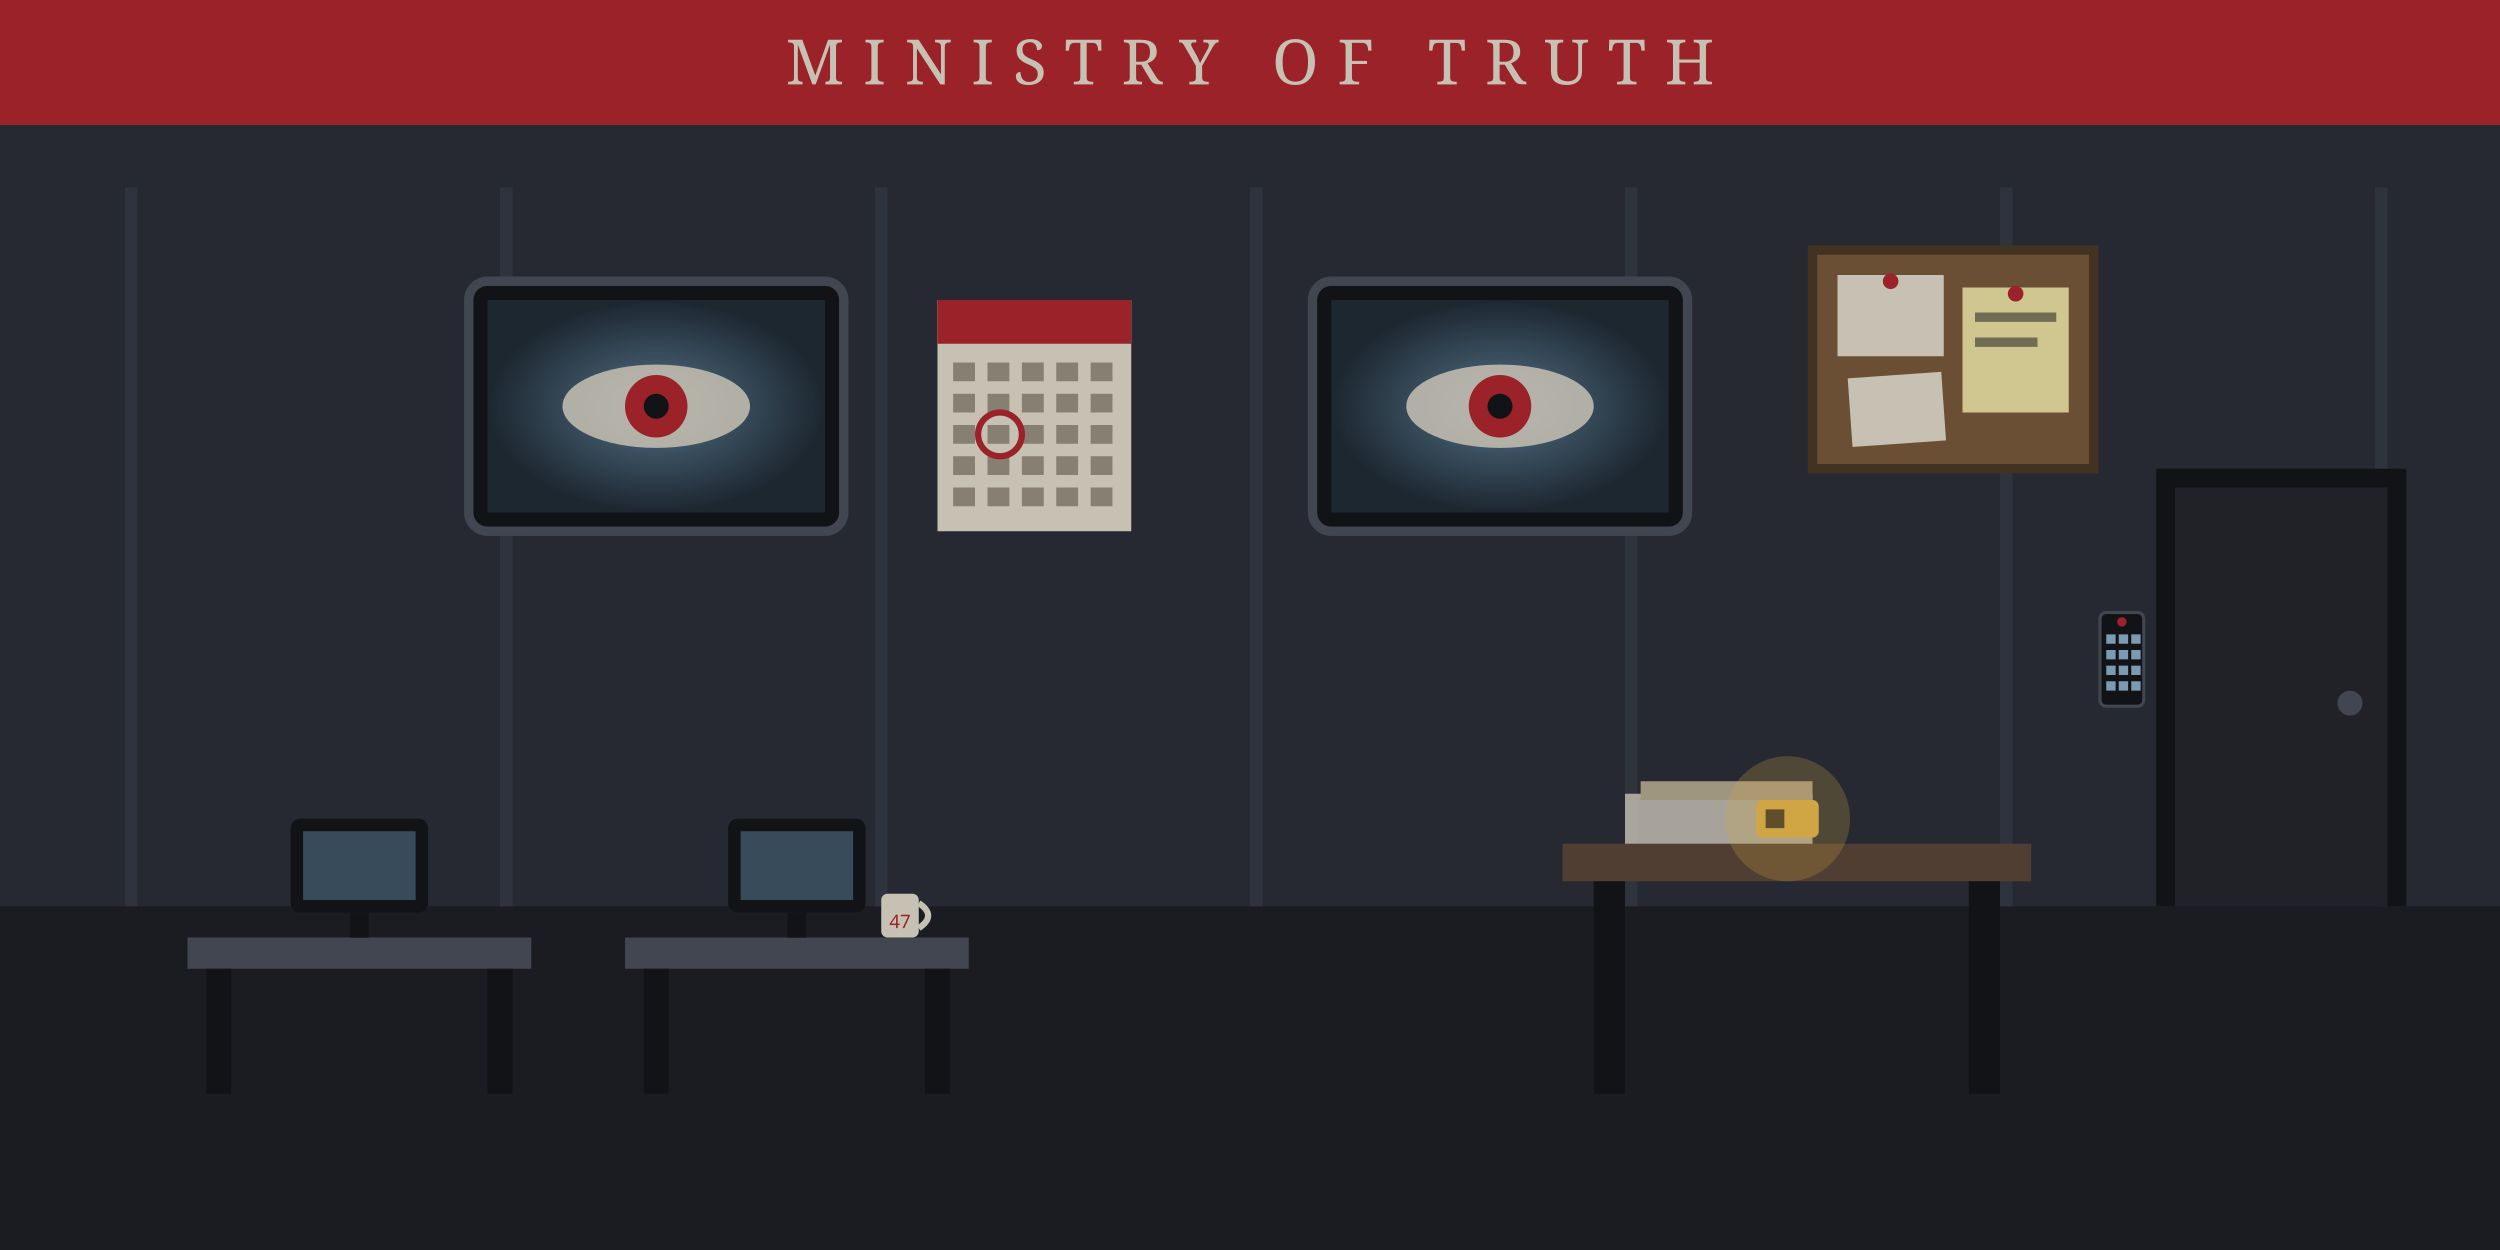
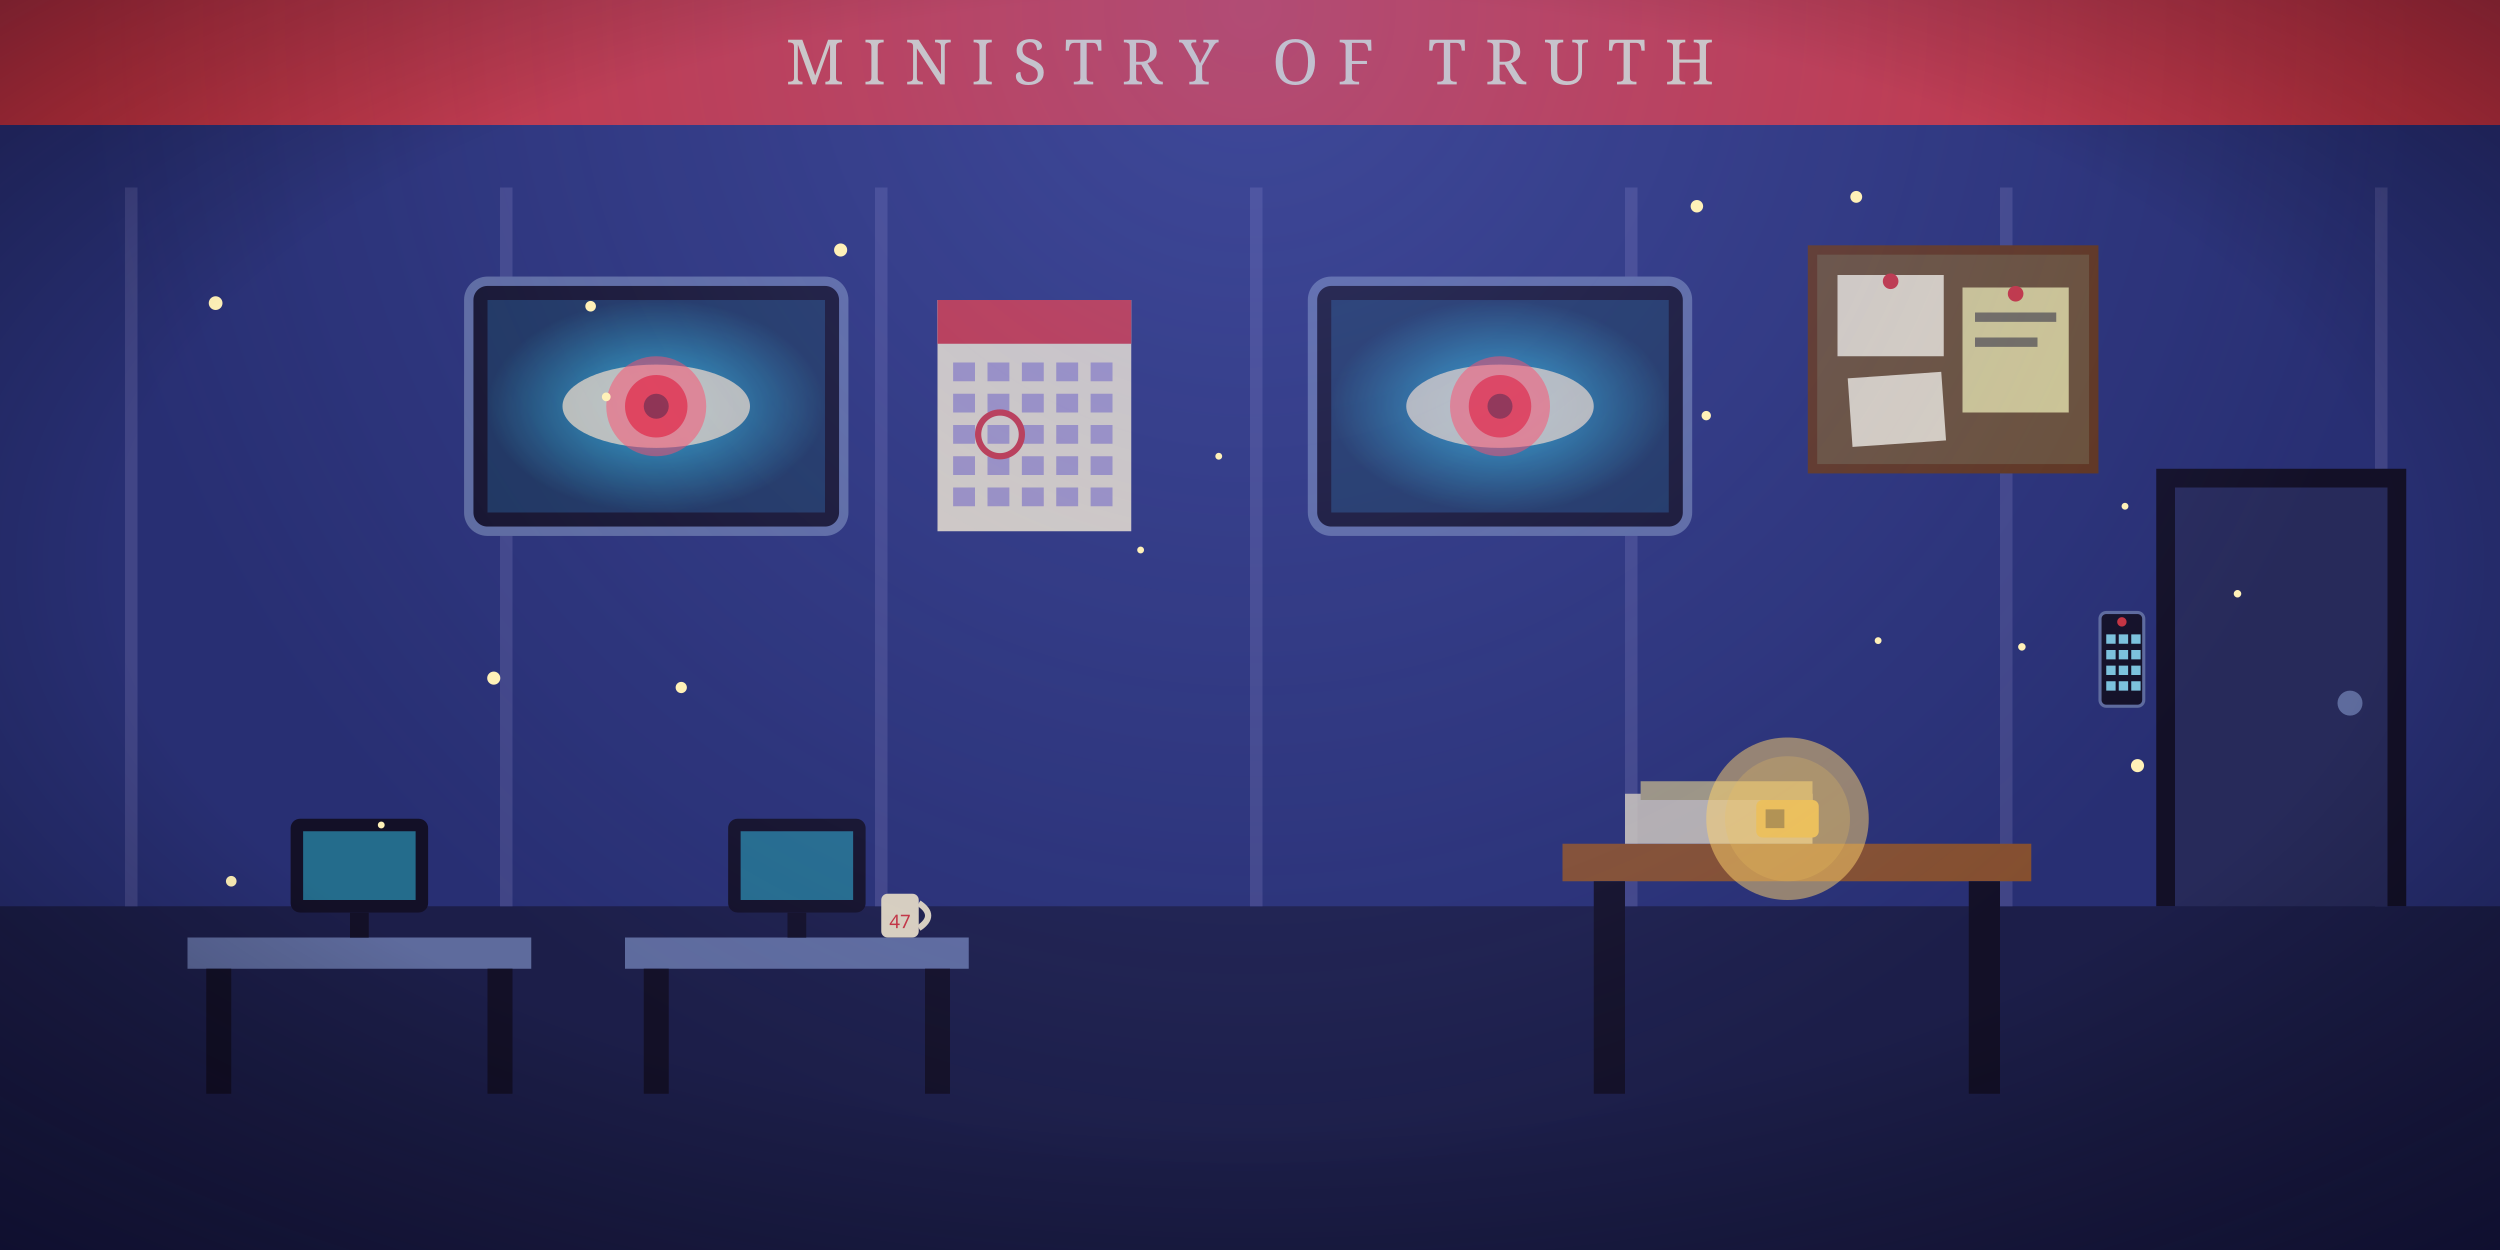
<svg xmlns="http://www.w3.org/2000/svg" viewBox="0 0 800 400" width="800" height="400">
  <defs>
    <radialGradient id="glow">
-       <stop offset="0" stop-color="#5f8299" />
-       <stop offset="1" stop-color="#1f2b35" />
+       <stop offset="0" stop-color="#36c5f0" />
+       <stop offset="1" stop-color="#1f3a66" />
    </radialGradient>
  </defs>
-   <rect width="800" height="400" fill="#2a2e36" />
-   <rect y="0" width="800" height="40" fill="#b3262b" />
-   <text x="400" y="27" font-family="Georgia, serif" font-size="20" fill="#e8e1cf" text-anchor="middle" letter-spacing="6">MINISTRY OF TRUTH</text>
-   <rect y="290" width="800" height="110" fill="#1c1f25" />
-   <rect x="40" y="60" width="4" height="230" fill="#343a44" />
-   <rect x="160" y="60" width="4" height="230" fill="#343a44" />
-   <rect x="280" y="60" width="4" height="230" fill="#343a44" />
-   <rect x="400" y="60" width="4" height="230" fill="#343a44" />
-   <rect x="520" y="60" width="4" height="230" fill="#343a44" />
-   <rect x="640" y="60" width="4" height="230" fill="#343a44" />
-   <rect x="760" y="60" width="4" height="230" fill="#343a44" />
-   <rect x="150" y="90" width="120" height="80" rx="6" fill="#121418" stroke="#4a505b" stroke-width="3" />
+   <rect width="800" height="400" fill="#2d3584" />
+   <rect y="0" width="800" height="40" fill="#e63946" />
+   <text x="400" y="27" font-family="Georgia, serif" font-size="20" fill="#fff4dc" text-anchor="middle" letter-spacing="6">MINISTRY OF TRUTH</text>
+   <rect y="290" width="800" height="110" fill="#1f2152" />
+   <rect x="40" y="60" width="4" height="230" fill="#4a4f9a" />
+   <rect x="160" y="60" width="4" height="230" fill="#4a4f9a" />
+   <rect x="280" y="60" width="4" height="230" fill="#4a4f9a" />
+   <rect x="400" y="60" width="4" height="230" fill="#4a4f9a" />
+   <rect x="520" y="60" width="4" height="230" fill="#4a4f9a" />
+   <rect x="640" y="60" width="4" height="230" fill="#4a4f9a" />
+   <rect x="760" y="60" width="4" height="230" fill="#4a4f9a" />
+   <rect x="150" y="90" width="120" height="80" rx="6" fill="#14102a" stroke="#6c7bb5" stroke-width="3" />
  <rect x="156" y="96" width="108" height="68" fill="url(#glow)" />
-   <ellipse cx="210.0" cy="130.0" rx="30.0" ry="13.333" fill="#e8e1cf" opacity="0.85" />
-   <circle cx="210.0" cy="130.0" r="10.0" fill="#b3262b" />
-   <circle cx="210.0" cy="130.0" r="4.0" fill="#121418" />
-   <rect x="420" y="90" width="120" height="80" rx="6" fill="#121418" stroke="#4a505b" stroke-width="3" />
+   <ellipse cx="210.0" cy="130.0" rx="30.0" ry="13.333" fill="#fff4dc" opacity="0.85" />
+   <circle cx="210.0" cy="130.0" r="10.0" fill="#e63946" />
+   <circle cx="210.0" cy="130.0" r="4.0" fill="#14102a" />
+   <rect x="420" y="90" width="120" height="80" rx="6" fill="#14102a" stroke="#6c7bb5" stroke-width="3" />
  <rect x="426" y="96" width="108" height="68" fill="url(#glow)" />
-   <ellipse cx="480.0" cy="130.0" rx="30.0" ry="13.333" fill="#e8e1cf" opacity="0.85" />
-   <circle cx="480.0" cy="130.0" r="10.0" fill="#b3262b" />
-   <circle cx="480.0" cy="130.0" r="4.0" fill="#121418" />
-   <rect x="60" y="300" width="110" height="10" fill="#4a505b" />
-   <rect x="66" y="310" width="8" height="40" fill="#121418" />
-   <rect x="156" y="310" width="8" height="40" fill="#121418" />
-   <rect x="93.0" y="262" width="44" height="30" rx="3" fill="#121418" />
-   <rect x="97.0" y="266" width="36" height="22" fill="#5f8299" opacity="0.6" />
-   <rect x="112.0" y="292" width="6" height="8" fill="#121418" />
-   <rect x="200" y="300" width="110" height="10" fill="#4a505b" />
-   <rect x="206" y="310" width="8" height="40" fill="#121418" />
-   <rect x="296" y="310" width="8" height="40" fill="#121418" />
-   <rect x="233.0" y="262" width="44" height="30" rx="3" fill="#121418" />
-   <rect x="237.0" y="266" width="36" height="22" fill="#5f8299" opacity="0.6" />
-   <rect x="252.0" y="292" width="6" height="8" fill="#121418" />
-   <rect x="300" y="96" width="62" height="74" fill="#e8e1cf" />
-   <rect x="300" y="96" width="62" height="14" fill="#b3262b" />
-   <rect x="305" y="116" width="7" height="6" fill="#9c9483" />
-   <rect x="316" y="116" width="7" height="6" fill="#9c9483" />
-   <rect x="327" y="116" width="7" height="6" fill="#9c9483" />
-   <rect x="338" y="116" width="7" height="6" fill="#9c9483" />
-   <rect x="349" y="116" width="7" height="6" fill="#9c9483" />
-   <rect x="305" y="126" width="7" height="6" fill="#9c9483" />
-   <rect x="316" y="126" width="7" height="6" fill="#9c9483" />
-   <rect x="327" y="126" width="7" height="6" fill="#9c9483" />
-   <rect x="338" y="126" width="7" height="6" fill="#9c9483" />
-   <rect x="349" y="126" width="7" height="6" fill="#9c9483" />
-   <rect x="305" y="136" width="7" height="6" fill="#9c9483" />
-   <rect x="316" y="136" width="7" height="6" fill="#9c9483" />
-   <rect x="327" y="136" width="7" height="6" fill="#9c9483" />
-   <rect x="338" y="136" width="7" height="6" fill="#9c9483" />
-   <rect x="349" y="136" width="7" height="6" fill="#9c9483" />
-   <rect x="305" y="146" width="7" height="6" fill="#9c9483" />
-   <rect x="316" y="146" width="7" height="6" fill="#9c9483" />
-   <rect x="327" y="146" width="7" height="6" fill="#9c9483" />
-   <rect x="338" y="146" width="7" height="6" fill="#9c9483" />
-   <rect x="349" y="146" width="7" height="6" fill="#9c9483" />
-   <rect x="305" y="156" width="7" height="6" fill="#9c9483" />
-   <rect x="316" y="156" width="7" height="6" fill="#9c9483" />
-   <rect x="327" y="156" width="7" height="6" fill="#9c9483" />
-   <rect x="338" y="156" width="7" height="6" fill="#9c9483" />
-   <rect x="349" y="156" width="7" height="6" fill="#9c9483" />
-   <circle cx="320" cy="139" r="7" fill="none" stroke="#b3262b" stroke-width="2" />
-   <rect x="580" y="80" width="90" height="70" fill="#7a5b3a" stroke="#4a3824" stroke-width="3" />
-   <rect x="588" y="88" width="34" height="26" fill="#e8e1cf" />
+   <ellipse cx="480.0" cy="130.0" rx="30.0" ry="13.333" fill="#fff4dc" opacity="0.85" />
+   <circle cx="480.0" cy="130.0" r="10.0" fill="#e63946" />
+   <circle cx="480.0" cy="130.0" r="4.0" fill="#14102a" />
+   <rect x="60" y="300" width="110" height="10" fill="#6c7bb5" />
+   <rect x="66" y="310" width="8" height="40" fill="#14102a" />
+   <rect x="156" y="310" width="8" height="40" fill="#14102a" />
+   <rect x="93.0" y="262" width="44" height="30" rx="3" fill="#14102a" />
+   <rect x="97.0" y="266" width="36" height="22" fill="#36c5f0" opacity="0.6" />
+   <rect x="112.0" y="292" width="6" height="8" fill="#14102a" />
+   <rect x="200" y="300" width="110" height="10" fill="#6c7bb5" />
+   <rect x="206" y="310" width="8" height="40" fill="#14102a" />
+   <rect x="296" y="310" width="8" height="40" fill="#14102a" />
+   <rect x="233.0" y="262" width="44" height="30" rx="3" fill="#14102a" />
+   <rect x="237.0" y="266" width="36" height="22" fill="#36c5f0" opacity="0.6" />
+   <rect x="252.0" y="292" width="6" height="8" fill="#14102a" />
+   <rect x="300" y="96" width="62" height="74" fill="#fff4dc" />
+   <rect x="300" y="96" width="62" height="14" fill="#e63946" />
+   <rect x="305" y="116" width="7" height="6" fill="#b8a9d9" />
+   <rect x="316" y="116" width="7" height="6" fill="#b8a9d9" />
+   <rect x="327" y="116" width="7" height="6" fill="#b8a9d9" />
+   <rect x="338" y="116" width="7" height="6" fill="#b8a9d9" />
+   <rect x="349" y="116" width="7" height="6" fill="#b8a9d9" />
+   <rect x="305" y="126" width="7" height="6" fill="#b8a9d9" />
+   <rect x="316" y="126" width="7" height="6" fill="#b8a9d9" />
+   <rect x="327" y="126" width="7" height="6" fill="#b8a9d9" />
+   <rect x="338" y="126" width="7" height="6" fill="#b8a9d9" />
+   <rect x="349" y="126" width="7" height="6" fill="#b8a9d9" />
+   <rect x="305" y="136" width="7" height="6" fill="#b8a9d9" />
+   <rect x="316" y="136" width="7" height="6" fill="#b8a9d9" />
+   <rect x="327" y="136" width="7" height="6" fill="#b8a9d9" />
+   <rect x="338" y="136" width="7" height="6" fill="#b8a9d9" />
+   <rect x="349" y="136" width="7" height="6" fill="#b8a9d9" />
+   <rect x="305" y="146" width="7" height="6" fill="#b8a9d9" />
+   <rect x="316" y="146" width="7" height="6" fill="#b8a9d9" />
+   <rect x="327" y="146" width="7" height="6" fill="#b8a9d9" />
+   <rect x="338" y="146" width="7" height="6" fill="#b8a9d9" />
+   <rect x="349" y="146" width="7" height="6" fill="#b8a9d9" />
+   <rect x="305" y="156" width="7" height="6" fill="#b8a9d9" />
+   <rect x="316" y="156" width="7" height="6" fill="#b8a9d9" />
+   <rect x="327" y="156" width="7" height="6" fill="#b8a9d9" />
+   <rect x="338" y="156" width="7" height="6" fill="#b8a9d9" />
+   <rect x="349" y="156" width="7" height="6" fill="#b8a9d9" />
+   <circle cx="320" cy="139" r="7" fill="none" stroke="#e63946" stroke-width="2" />
+   <rect x="580" y="80" width="90" height="70" fill="#7a5b3a" stroke="#6e3b1c" stroke-width="3" />
+   <rect x="588" y="88" width="34" height="26" fill="#fff4dc" />
  <rect x="628" y="92" width="34" height="40" fill="#f2e7a6" />
-   <rect x="592" y="120" width="30" height="22" fill="#e8e1cf" transform="rotate(-4 607 131)" />
-   <circle cx="605" cy="90" r="2.5" fill="#b3262b" />
-   <circle cx="645" cy="94" r="2.5" fill="#b3262b" />
-   <rect x="632" y="100" width="26" height="3" fill="#121418" opacity="0.5" />
-   <rect x="632" y="108" width="20" height="3" fill="#121418" opacity="0.5" />
-   <rect x="282" y="286" width="12" height="14" rx="2" fill="#e8e1cf" />
-   <path d="M 294 289 Q 300 293 294 297" fill="none" stroke="#e8e1cf" stroke-width="2" />
-   <text x="288" y="297" font-family="sans-serif" font-size="6" fill="#b3262b" text-anchor="middle">47</text>
-   <rect x="500" y="270" width="150" height="12" fill="#5a4636" />
-   <rect x="510" y="282" width="10" height="68" fill="#121418" />
-   <rect x="630" y="282" width="10" height="68" fill="#121418" />
-   <rect x="520" y="254" width="60" height="16" fill="#e8e1cf" opacity="0.8" />
+   <rect x="592" y="120" width="30" height="22" fill="#fff4dc" transform="rotate(-4 607 131)" />
+   <circle cx="605" cy="90" r="2.5" fill="#e63946" />
+   <circle cx="645" cy="94" r="2.5" fill="#e63946" />
+   <rect x="632" y="100" width="26" height="3" fill="#14102a" opacity="0.5" />
+   <rect x="632" y="108" width="20" height="3" fill="#14102a" opacity="0.5" />
+   <rect x="282" y="286" width="12" height="14" rx="2" fill="#fff4dc" />
+   <path d="M 294 289 Q 300 293 294 297" fill="none" stroke="#fff4dc" stroke-width="2" />
+   <text x="288" y="297" font-family="sans-serif" font-size="6" fill="#e63946" text-anchor="middle">47</text>
+   <rect x="500" y="270" width="150" height="12" fill="#9a5b34" />
+   <rect x="510" y="282" width="10" height="68" fill="#14102a" />
+   <rect x="630" y="282" width="10" height="68" fill="#14102a" />
+   <rect x="520" y="254" width="60" height="16" fill="#fff4dc" opacity="0.8" />
  <rect x="525" y="250" width="55" height="6" fill="#b9ae93" />
-   <circle cx="572" cy="262" r="20" fill="#f2c14e" opacity="0.25" />
-   <rect x="562" y="256" width="20" height="12" rx="2" fill="#f2c14e" />
-   <rect x="565" y="259" width="6" height="6" fill="#121418" opacity="0.6" />
-   <rect x="690" y="150" width="80" height="140" fill="#121418" />
-   <rect x="696" y="156" width="68" height="134" fill="#23262c" />
-   <circle cx="752" cy="225" r="4" fill="#4a505b" />
-   <rect x="672" y="196" width="14" height="30" rx="2" fill="#121418" stroke="#4a505b" stroke-width="1" />
-   <rect x="674" y="203" width="3" height="3" fill="#8fb3cc" />
-   <rect x="678" y="203" width="3" height="3" fill="#8fb3cc" />
-   <rect x="682" y="203" width="3" height="3" fill="#8fb3cc" />
-   <rect x="674" y="208" width="3" height="3" fill="#8fb3cc" />
-   <rect x="678" y="208" width="3" height="3" fill="#8fb3cc" />
-   <rect x="682" y="208" width="3" height="3" fill="#8fb3cc" />
-   <rect x="674" y="213" width="3" height="3" fill="#8fb3cc" />
-   <rect x="678" y="213" width="3" height="3" fill="#8fb3cc" />
-   <rect x="682" y="213" width="3" height="3" fill="#8fb3cc" />
-   <rect x="674" y="218" width="3" height="3" fill="#8fb3cc" />
-   <rect x="678" y="218" width="3" height="3" fill="#8fb3cc" />
-   <rect x="682" y="218" width="3" height="3" fill="#8fb3cc" />
-   <circle cx="679" cy="199" r="1.5" fill="#b3262b" />
+   <circle cx="572" cy="262" r="20" fill="#ffc94d" opacity="0.25" />
+   <rect x="562" y="256" width="20" height="12" rx="2" fill="#ffc94d" />
+   <rect x="565" y="259" width="6" height="6" fill="#14102a" opacity="0.6" />
+   <rect x="690" y="150" width="80" height="140" fill="#14102a" />
+   <rect x="696" y="156" width="68" height="134" fill="#2b2f66" />
+   <circle cx="752" cy="225" r="4" fill="#6c7bb5" />
+   <rect x="672" y="196" width="14" height="30" rx="2" fill="#14102a" stroke="#6c7bb5" stroke-width="1" />
+   <rect x="674" y="203" width="3" height="3" fill="#8fe3ff" />
+   <rect x="678" y="203" width="3" height="3" fill="#8fe3ff" />
+   <rect x="682" y="203" width="3" height="3" fill="#8fe3ff" />
+   <rect x="674" y="208" width="3" height="3" fill="#8fe3ff" />
+   <rect x="678" y="208" width="3" height="3" fill="#8fe3ff" />
+   <rect x="682" y="208" width="3" height="3" fill="#8fe3ff" />
+   <rect x="674" y="213" width="3" height="3" fill="#8fe3ff" />
+   <rect x="678" y="213" width="3" height="3" fill="#8fe3ff" />
+   <rect x="682" y="213" width="3" height="3" fill="#8fe3ff" />
+   <rect x="674" y="218" width="3" height="3" fill="#8fe3ff" />
+   <rect x="678" y="218" width="3" height="3" fill="#8fe3ff" />
+   <rect x="682" y="218" width="3" height="3" fill="#8fe3ff" />
+   <circle cx="679" cy="199" r="1.5" fill="#e63946" />
  <rect width="800" height="400" fill="#0b0d12" opacity="0.15" />
+   <style>
+ .pulse { animation: pulse 3s ease-in-out infinite; transform-box: fill-box; transform-origin: center; }
+ .flicker { animation: flicker 4s steps(1) infinite; }
+ .twinkle { animation: twinkle 3s ease-in-out infinite; }
+ .lid { animation: lid 6s ease-in-out infinite; transform-box: fill-box; transform-origin: center; transform: scaleY(0); }
+ .rain { animation: rain 0.9s linear infinite; }
+ .drift { animation: drift 12s ease-in-out infinite alternate; }
+ .rise { animation: rise 7s linear infinite; }
+ .fall { animation: fall 2.6s ease-in infinite; }
+ .blink { animation: blink 1.2s steps(1) infinite; }
+ .sweep { animation: sweep 9s ease-in-out infinite alternate; transform-origin: 360px 20px; }
+ .wave { animation: wave 3s ease-out infinite; transform-box: fill-box; transform-origin: center; }
+ .bounce { animation: bounce 0.6s ease-in-out infinite alternate; transform-box: fill-box; transform-origin: bottom; }
+ @keyframes pulse { 0%, 100% { opacity: 0.35; transform: scale(1); } 50% { opacity: 0.9; transform: scale(1.12); } }
+ @keyframes flicker { 0%, 100% { opacity: 1; } 31% { opacity: 0.55; } 33% { opacity: 1; } 67% { opacity: 0.7; } 69% { opacity: 1; } }
+ @keyframes twinkle { 0%, 100% { opacity: 0.25; } 50% { opacity: 1; } }
+ @keyframes lid { 0%, 90%, 100% { transform: scaleY(0); } 94%, 96% { transform: scaleY(1); } }
+ @keyframes rain { from { transform: translate(0, -60px); } to { transform: translate(-18px, 420px); } }
+ @keyframes drift { from { transform: translateX(-30px); } to { transform: translateX(30px); } }
+ @keyframes rise { 0% { transform: translateY(0); opacity: 0; } 20% { opacity: 0.8; } 100% { transform: translateY(-160px); opacity: 0; } }
+ @keyframes fall { 0% { transform: translateY(0); opacity: 0; } 10% { opacity: 1; } 100% { transform: translateY(240px); opacity: 0; } }
+ @keyframes blink { 0%, 100% { opacity: 1; } 50% { opacity: 0.15; } }
+ @keyframes sweep { from { transform: rotate(-25deg); } to { transform: rotate(25deg); } }
+ @keyframes wave { 0% { transform: scale(0.6); opacity: 0.8; } 100% { transform: scale(1.6); opacity: 0; } }
+ @keyframes bounce { from { transform: scaleY(0.3); } to { transform: scaleY(1); } }
+ </style>
+   <radialGradient id="l4000380">
+     <stop offset="0" stop-color="#7b8cff" stop-opacity="0.28" />
+     <stop offset="1" stop-color="#7b8cff" stop-opacity="0" />
+   </radialGradient>
+   <circle cx="400" cy="0" r="380" fill="url(#l4000380)" />
+   <circle class="pulse" cx="210" cy="130" r="16" fill="#ff4d6d" opacity="0.5" style="animation-delay:0.0s" />
+   <circle class="pulse" cx="480" cy="130" r="16" fill="#ff4d6d" opacity="0.5" style="animation-delay:1.5s" />
+   <ellipse class="lid" cx="210" cy="130" rx="31" ry="14" fill="#14102a" style="animation-delay:0.0s" />
+   <ellipse class="lid" cx="480" cy="130" rx="31" ry="14" fill="#14102a" style="animation-delay:2.5s" />
+   <circle class="pulse" cx="572" cy="262" r="26" fill="#ffd36e" opacity="0.5" style="animation-delay:0.0s" />
+   <circle class="rise" cx="594" cy="63" r="1.9" fill="#fff1b8" style="animation-delay:-2.1s" />
+   <circle class="rise" cx="647" cy="207" r="1.2" fill="#fff1b8" style="animation-delay:-4.5s" />
+   <circle class="rise" cx="74" cy="282" r="1.7" fill="#fff1b8" style="animation-delay:-5.9s" />
+   <circle class="rise" cx="390" cy="146" r="1.1" fill="#fff1b8" style="animation-delay:-3.1s" />
+   <circle class="rise" cx="716" cy="190" r="1.2" fill="#fff1b8" style="animation-delay:-1.6s" />
+   <circle class="rise" cx="122" cy="264" r="1.1" fill="#fff1b8" style="animation-delay:-6.8s" />
+   <circle class="rise" cx="365" cy="176" r="1.1" fill="#fff1b8" style="animation-delay:-4.8s" />
+   <circle class="rise" cx="189" cy="98" r="1.7" fill="#fff1b8" style="animation-delay:-4.1s" />
+   <circle class="rise" cx="546" cy="133" r="1.5" fill="#fff1b8" style="animation-delay:-0.5s" />
+   <circle class="rise" cx="69" cy="97" r="2.2" fill="#fff1b8" style="animation-delay:-5.1s" />
+   <circle class="rise" cx="601" cy="205" r="1.1" fill="#fff1b8" style="animation-delay:-0.3s" />
+   <circle class="rise" cx="684" cy="245" r="2.1" fill="#fff1b8" style="animation-delay:-4.8s" />
+   <circle class="rise" cx="543" cy="66" r="2.0" fill="#fff1b8" style="animation-delay:-4.2s" />
+   <circle class="rise" cx="158" cy="217" r="2.1" fill="#fff1b8" style="animation-delay:-6.1s" />
+   <circle class="rise" cx="680" cy="162" r="1.1" fill="#fff1b8" style="animation-delay:-3.6s" />
+   <circle class="rise" cx="218" cy="220" r="1.8" fill="#fff1b8" style="animation-delay:-5.2s" />
+   <circle class="rise" cx="269" cy="80" r="2.1" fill="#fff1b8" style="animation-delay:-3.7s" />
+   <circle class="rise" cx="194" cy="127" r="1.4" fill="#fff1b8" style="animation-delay:-4.9s" />
+   <radialGradient id="vignette" cx="0.5" cy="0.45" r="0.75">
+     <stop offset="0.6" stop-color="#000" stop-opacity="0" />
+     <stop offset="1" stop-color="#05021a" stop-opacity="0.55" />
+   </radialGradient>
+   <rect width="800" height="400" fill="url(#vignette)" />
</svg>
